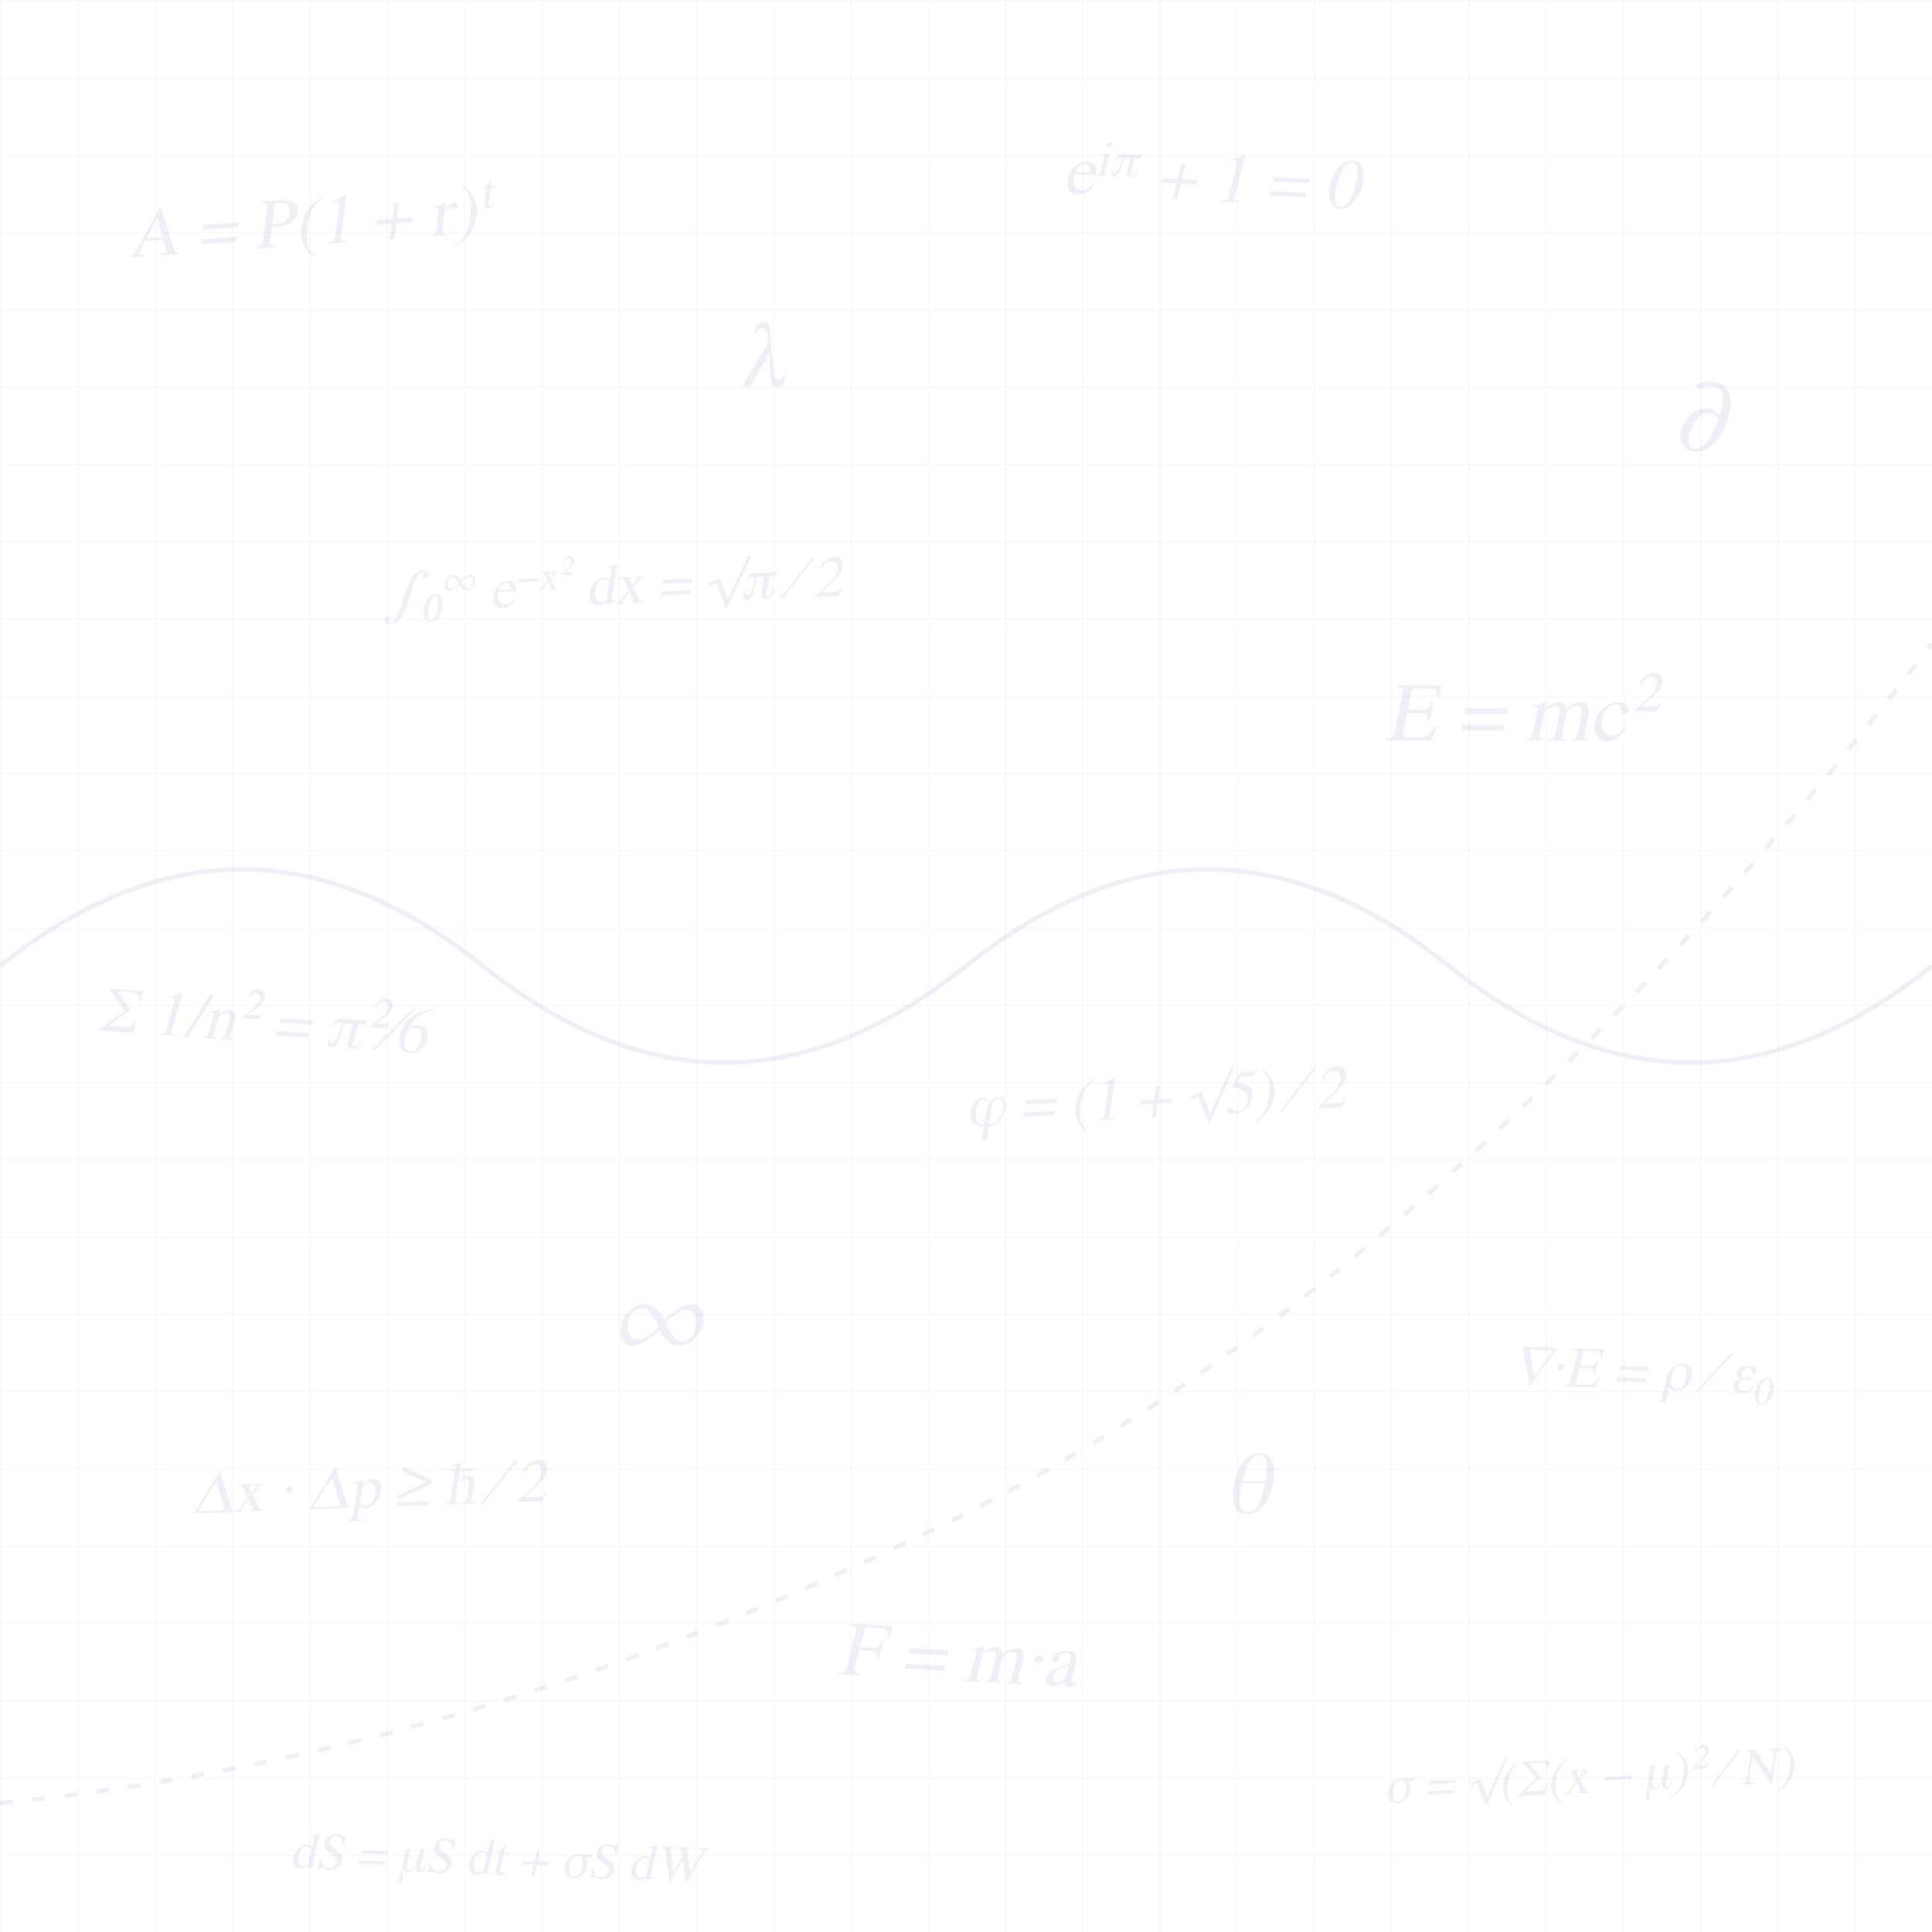
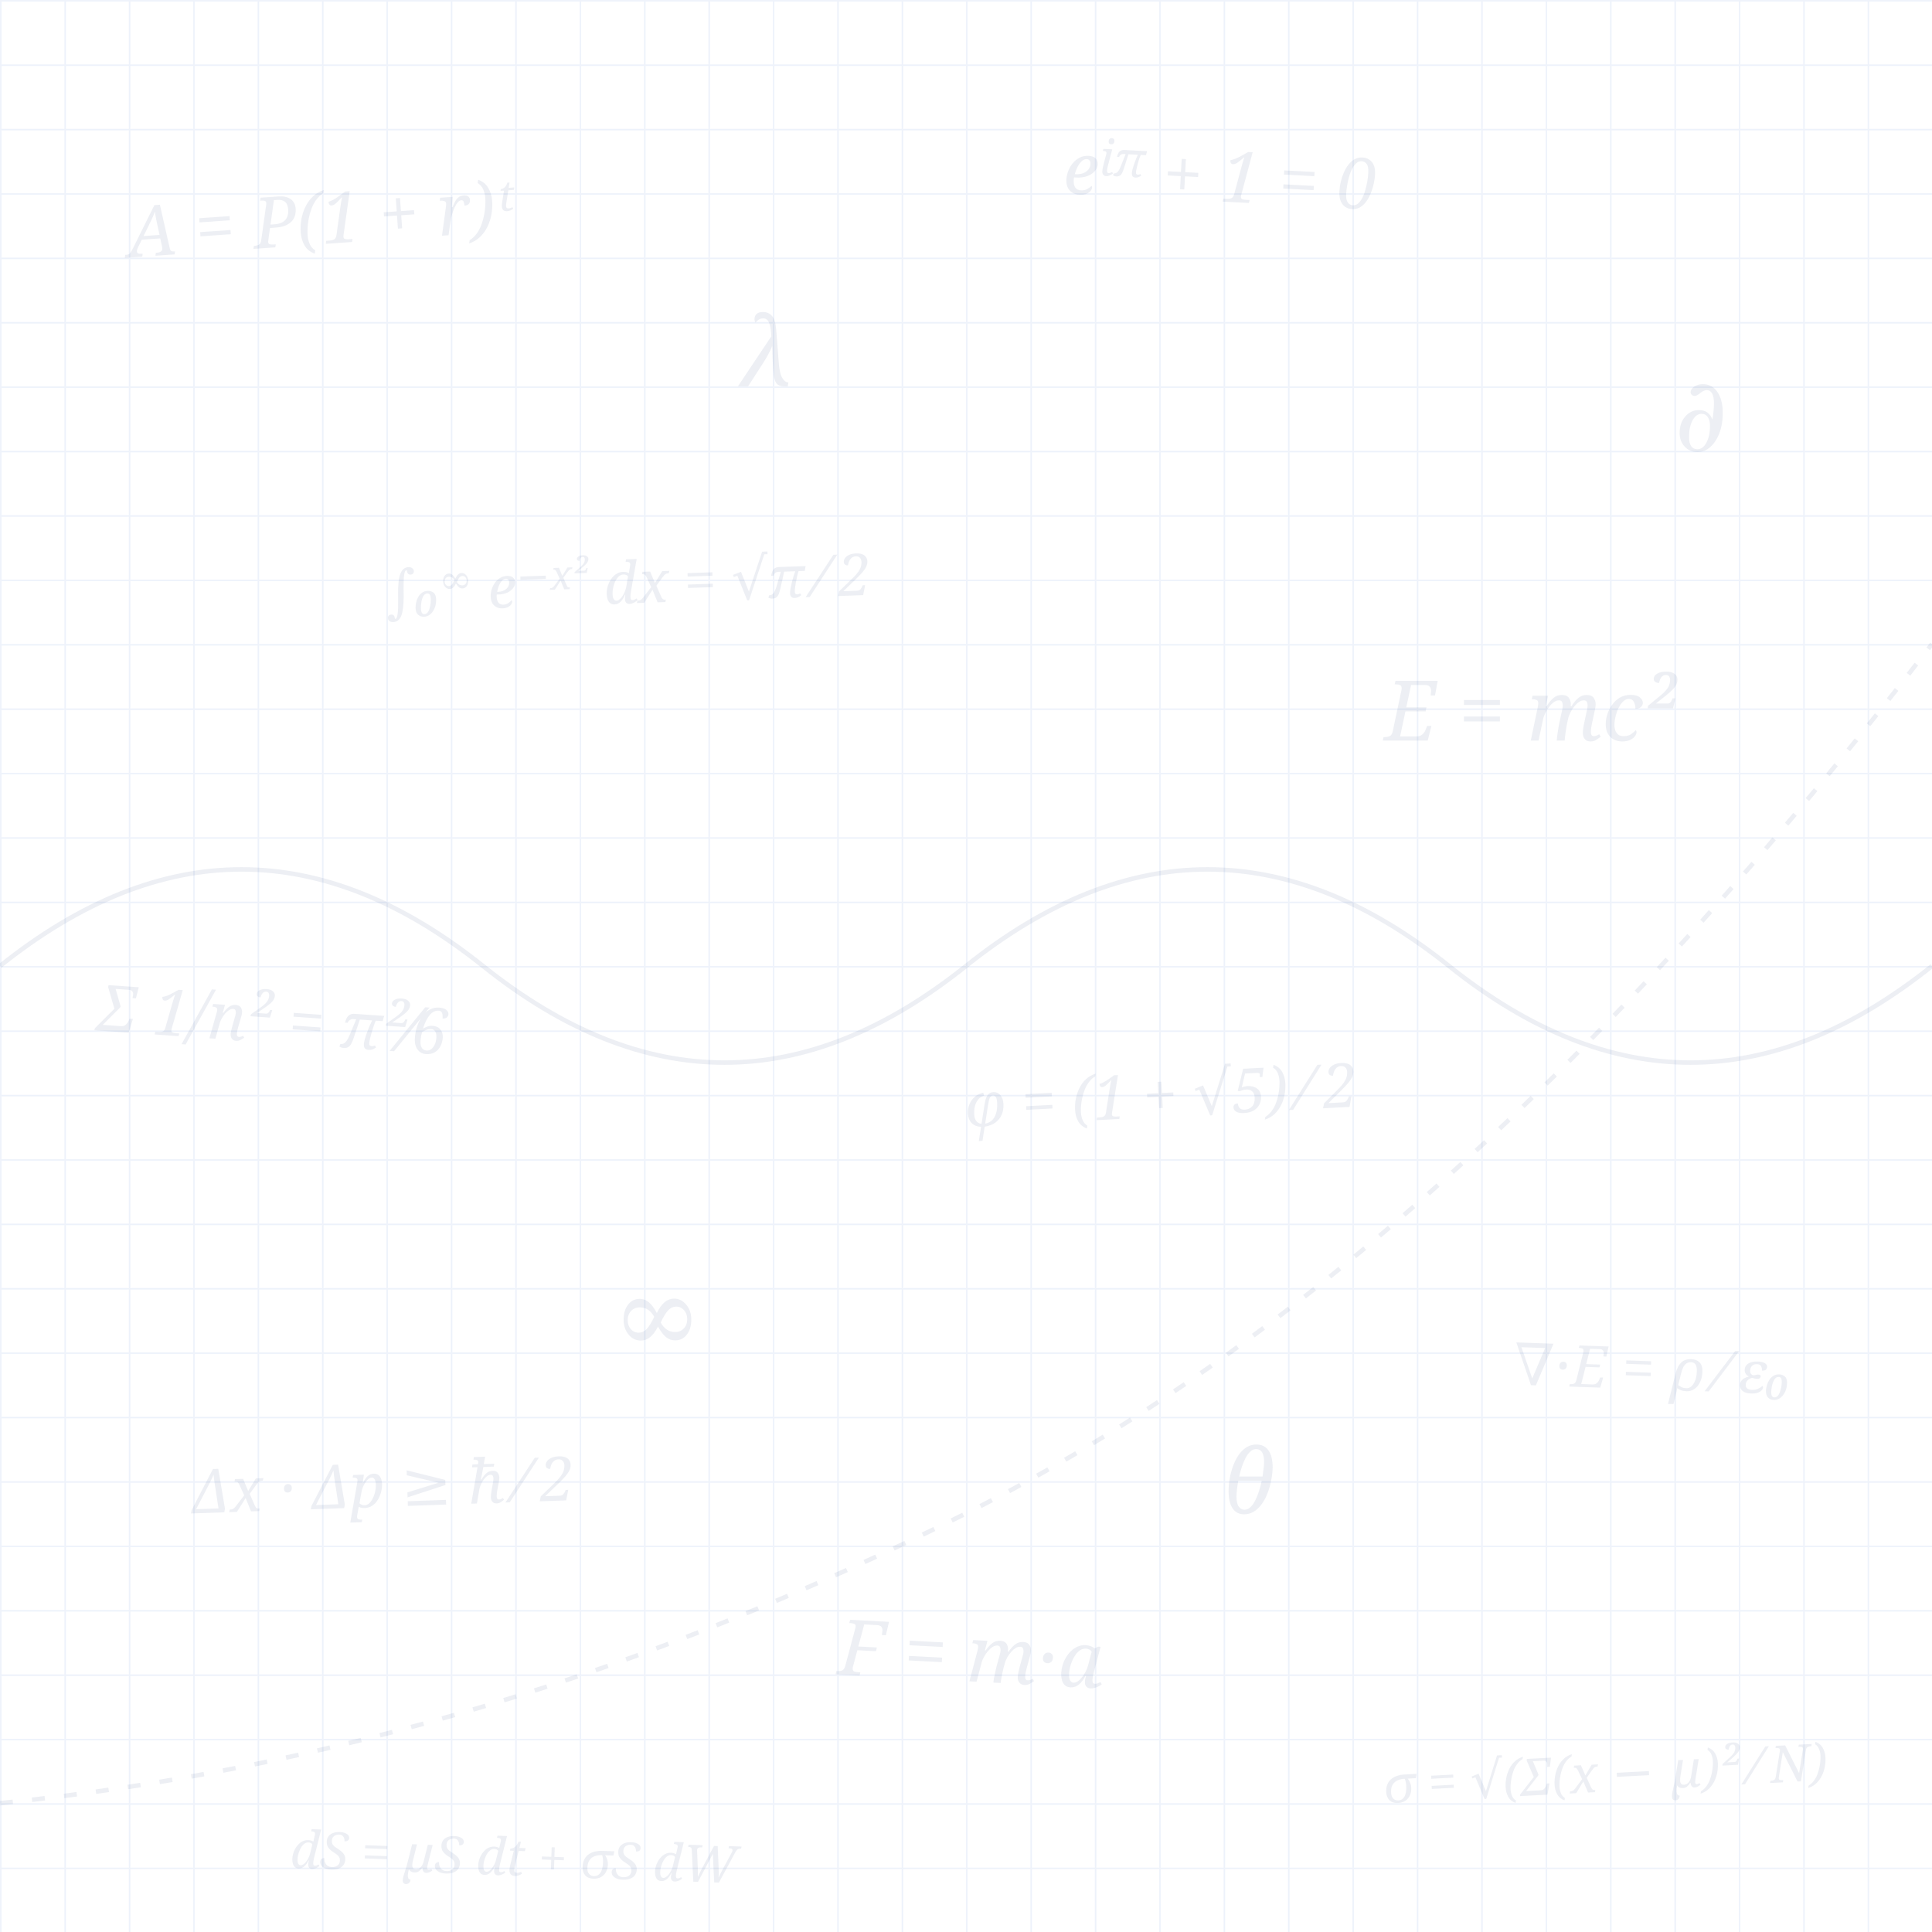
<svg xmlns="http://www.w3.org/2000/svg" width="600" height="600" viewBox="0 0 600 600">
  <defs>
-     <pattern id="g" width="24" height="24" patternUnits="userSpaceOnUse">
-       <path d="M24 0H0V24" fill="none" stroke="rgba(60,40,160,.035)" stroke-width="1" />
+     <pattern id="g" width="20" height="20" patternUnits="userSpaceOnUse">
+       <path d="M20 0H0V20" fill="none" stroke="rgba(60,110,200,.08)" stroke-width="1" />
    </pattern>
  </defs>
  <rect width="600" height="600" fill="url(#g)" />
-   <path d="M0 300 C50 260 100 260 150 300 S250 340 300 300 S400 260 450 300 S550 340 600 300" fill="none" stroke="rgba(60,40,160,.075)" stroke-width="1.4" />
-   <path d="M0 560 Q150 545 300 470 T600 200" fill="none" stroke="rgba(60,40,160,.075)" stroke-width="1.4" stroke-dasharray="4 6" />
-   <g fill="rgba(60,40,160,.075)" font-family="STIX Two Text,Cambria Math,Georgia,serif" font-style="italic">
+   <path d="M0 300 C50 260 100 260 150 300 S250 340 300 300 S400 260 450 300 S550 340 600 300" fill="none" stroke="rgba(40,60,120,.085)" stroke-width="1.4" />
+   <path d="M0 560 Q150 545 300 470 T600 200" fill="none" stroke="rgba(40,60,120,.085)" stroke-width="1.4" stroke-dasharray="4 6" />
+   <g fill="rgba(40,60,120,.085)" font-family="STIX Two Text,Georgia,serif" font-style="italic">
    <text x="40" y="80" font-size="22" transform="rotate(-4 40 80)">A = P(1 + r)ᵗ</text>
    <text x="330" y="60" font-size="22" transform="rotate(3 330 60)">e<tspan baseline-shift="super" font-size="70%">iπ</tspan> + 1 = 0</text>
    <text x="120" y="190" font-size="18" transform="rotate(-2 120 190)">∫₀<tspan baseline-shift="super" font-size="70%">∞</tspan> e<tspan baseline-shift="super" font-size="70%">−x²</tspan> dx = √π ⁄ 2</text>
    <text x="430" y="230" font-size="26" transform="rotate(0 430 230)">E = mc²</text>
    <text x="30" y="320" font-size="20" transform="rotate(4 30 320)">Σ 1/n² = π²⁄6</text>
    <text x="300" y="350" font-size="19" transform="rotate(-3 300 350)">φ = (1 + √5) ⁄ 2</text>
    <text x="470" y="430" font-size="18" transform="rotate(2 470 430)">∇·E = ρ ⁄ ε₀</text>
    <text x="60" y="470" font-size="19" transform="rotate(-2 60 470)">Δx · Δp ≥ ħ ⁄ 2</text>
    <text x="260" y="520" font-size="24" transform="rotate(3 260 520)">F = m·a</text>
    <text x="430" y="560" font-size="16" transform="rotate(-3 430 560)">σ = √(Σ(x − μ)² ⁄ N)</text>
    <text x="90" y="580" font-size="16" transform="rotate(2 90 580)">dS = μS dt + σS dW</text>
    <text x="230" y="120" font-size="30" transform="rotate(0 230 120)">λ</text>
    <text x="520" y="140" font-size="32" transform="rotate(0 520 140)">∂</text>
    <text x="190" y="420" font-size="34" transform="rotate(0 190 420)">∞</text>
    <text x="380" y="470" font-size="28" transform="rotate(0 380 470)">θ</text>
  </g>
</svg>
